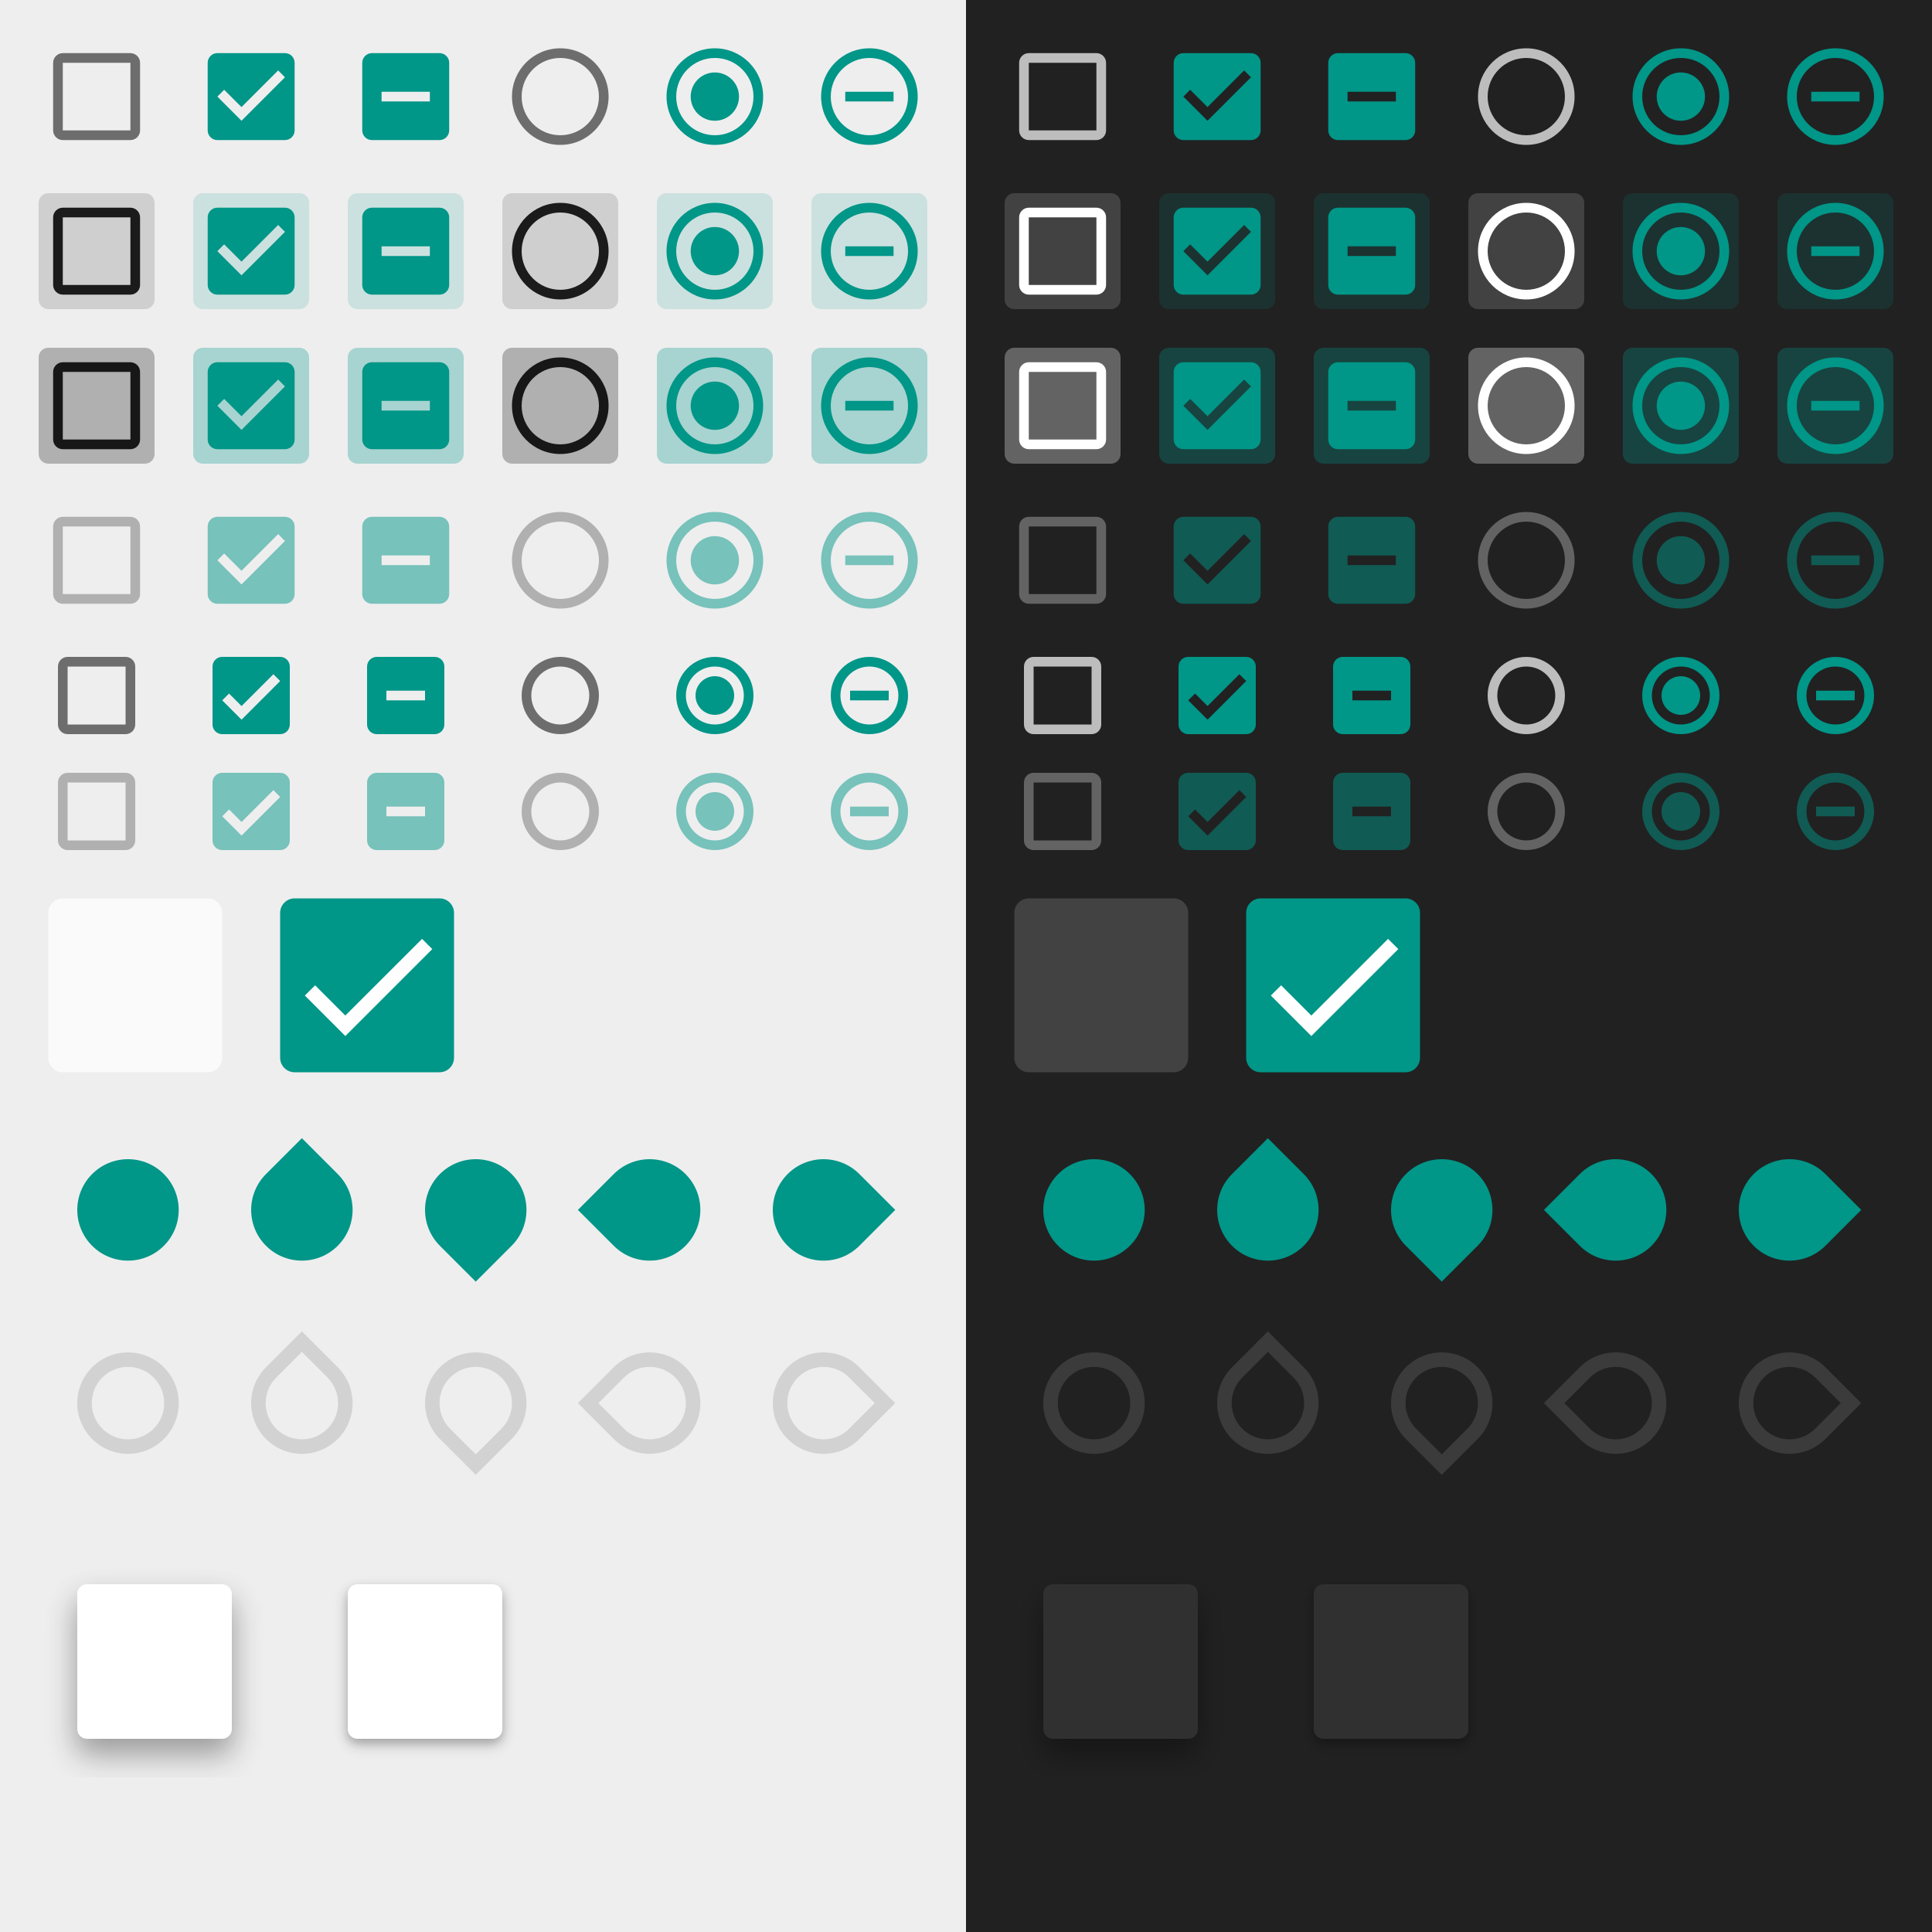
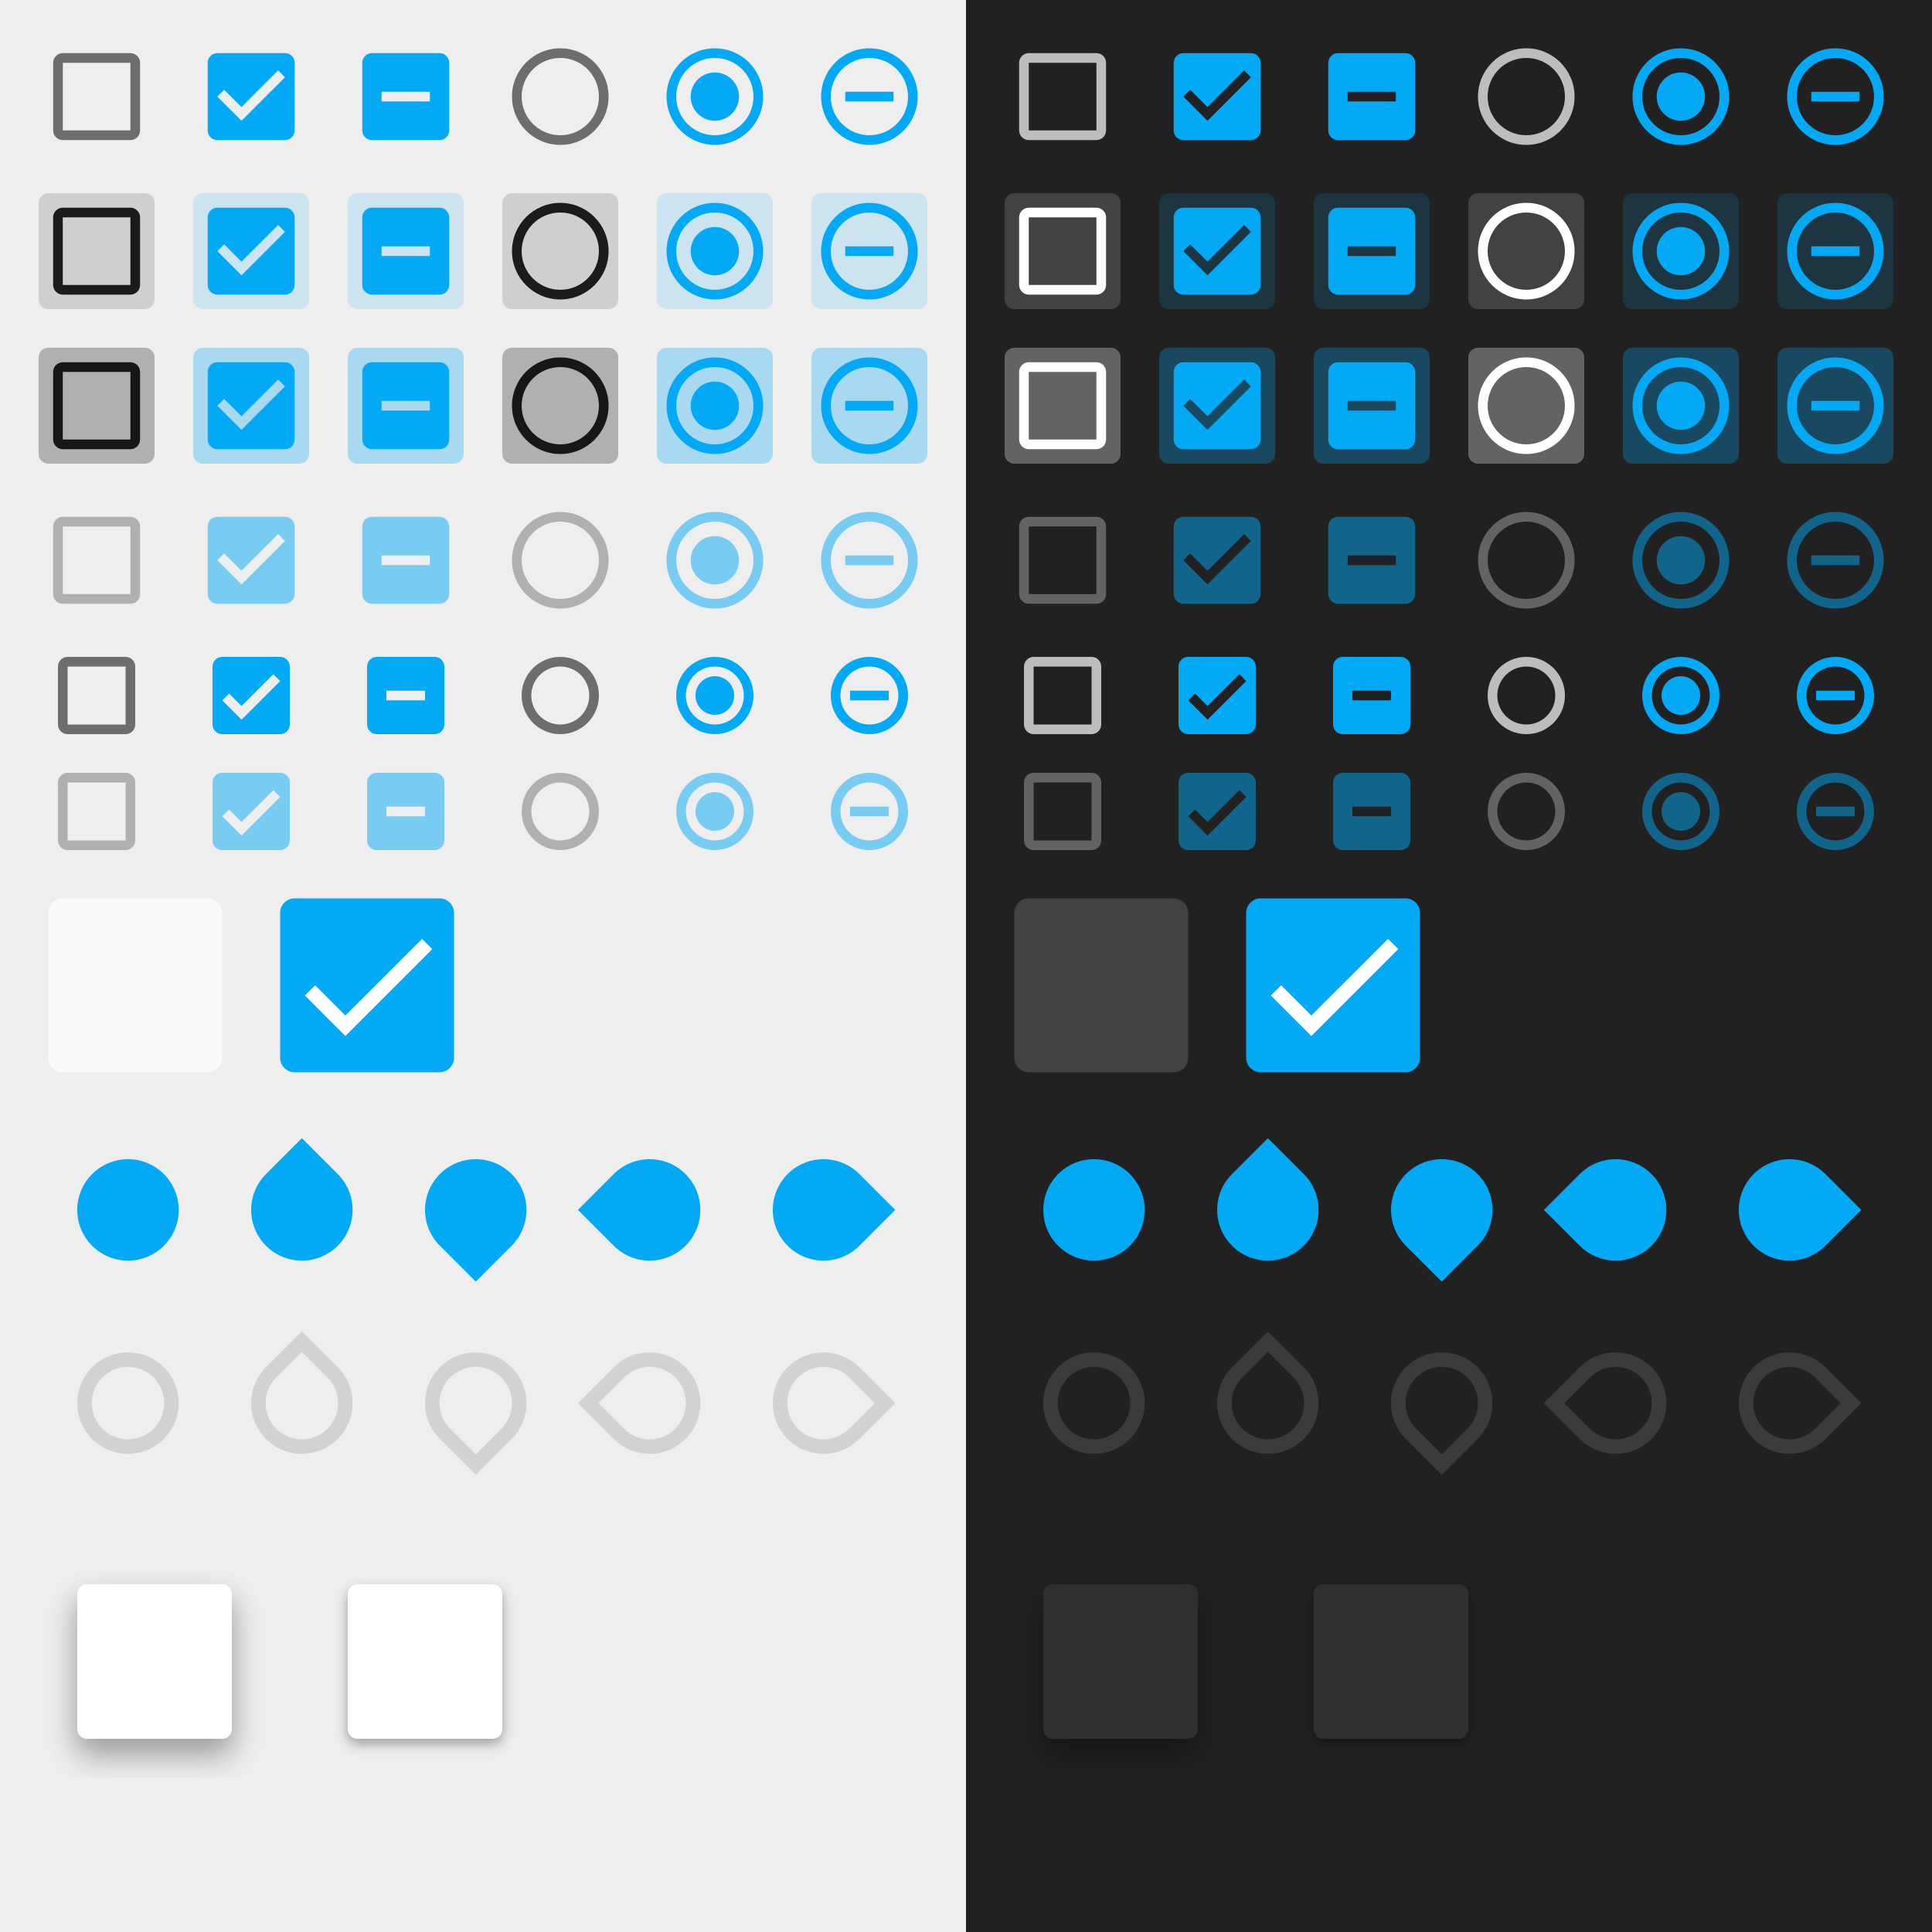
<svg xmlns="http://www.w3.org/2000/svg" xmlns:xlink="http://www.w3.org/1999/xlink" width="400" height="400" viewBox="0 0 400 400">
  <rect width="200" height="400" fill="url(#color-bg)" />
  <rect width="200" height="400" fill="url(#color-bg-dark)" x="200" />
  <defs>
    <linearGradient id="color-fg">
      <stop stop-color="#000000" stop-opacity="0.87" />
    </linearGradient>
    <linearGradient id="color-fg-dark">
      <stop stop-color="#FFFFFF" />
    </linearGradient>
    <linearGradient id="color-fg-secondary">
      <stop stop-color="#000000" stop-opacity="0.54" />
    </linearGradient>
    <linearGradient id="color-fg-secondary-dark">
      <stop stop-color="#FFFFFF" stop-opacity="0.7" />
    </linearGradient>
    <linearGradient id="color-fg-secondary-disabled">
      <stop stop-color="#000000" stop-opacity="0.26" />
    </linearGradient>
    <linearGradient id="color-fg-secondary-disabled-dark">
      <stop stop-color="#FFFFFF" stop-opacity="0.3" />
    </linearGradient>
    <linearGradient id="color-divider">
      <stop stop-color="#000000" stop-opacity="0.12" />
    </linearGradient>
    <linearGradient id="color-divider-dark">
      <stop stop-color="#FFFFFF" stop-opacity="0.12" />
    </linearGradient>
    <linearGradient id="color-accent">
-       <stop stop-color="#009688" />
+       <stop stop-color="#03A9F4" />
    </linearGradient>
    <linearGradient id="color-accent-disabled">
-       <stop stop-color="#009688" stop-opacity="0.5" />
+       <stop stop-color="#03A9F4" stop-opacity="0.5" />
    </linearGradient>
    <linearGradient id="color-bg">
      <stop stop-color="#EEEEEE" />
    </linearGradient>
    <linearGradient id="color-bg-dark">
      <stop stop-color="#212121" />
    </linearGradient>
    <linearGradient id="color-bg-lighter">
      <stop stop-color="#FAFAFA" />
    </linearGradient>
    <linearGradient id="color-bg-lighter-dark">
      <stop stop-color="#424242" />
    </linearGradient>
    <linearGradient id="color-base">
      <stop stop-color="#FFFFFF" />
    </linearGradient>
    <linearGradient id="color-base-dark">
      <stop stop-color="#303030" />
    </linearGradient>
    <filter id="1" color-interpolation-filters="sRGB" x="0" y="0" width="1" height="1">
      <feFlood flood-color="#000000" flood-opacity="0.12" result="flood" />
      <feComposite operator="in" in="flood" in2="SourceGraphic" result="composite1" />
      <feGaussianBlur stdDeviation="1.5" in="composite1" result="blur" />
      <feOffset dx="0" dy="1" result="offset" />
      <feComposite in="SourceGraphic" in2="offset" result="fbSourceGraphic" />
      <feFlood flood-color="#000000" flood-opacity="0.24" result="flood" />
      <feComposite operator="in" in="flood" in2="fbSourceGraphic" result="composite1" />
      <feGaussianBlur stdDeviation="1" in="composite1" result="blur" />
      <feOffset dx="0" dy="1" result="offset" />
      <feComposite in="fbSourceGraphic" in2="offset" result="composite2" />
    </filter>
    <filter id="2" color-interpolation-filters="sRGB" x="0" y="0" width="1" height="1">
      <feFlood flood-color="#000000" flood-opacity="0.16" result="flood" />
      <feComposite operator="in" in="flood" in2="SourceGraphic" result="composite1" />
      <feGaussianBlur stdDeviation="3" in="composite1" result="blur" />
      <feOffset dx="0" dy="3" result="offset" />
      <feComposite in="SourceGraphic" in2="offset" result="fbSourceGraphic" />
      <feFlood flood-color="#000000" flood-opacity="0.23" result="flood" />
      <feComposite operator="in" in="flood" in2="fbSourceGraphic" result="composite1" />
      <feGaussianBlur stdDeviation="3" in="composite1" result="blur" />
      <feOffset dx="0" dy="3" result="offset" />
      <feComposite in="fbSourceGraphic" in2="offset" result="composite2" />
    </filter>
    <path id="checkbox-unchecked-path" d="M19 5v14H5V5h14m0-2H5c-1.1 0-2 .9-2 2v14c0 1.1.9 2 2 2h14c1.1 0 2-.9 2-2V5c0-1.1-.9-2-2-2z" />
    <path id="checkbox-checked-path" d="M19 3H5c-1.11 0-2 .9-2 2v14c0 1.1.89 2 2 2h14c1.11 0 2-.9 2-2V5c0-1.1-.89-2-2-2zm-9 14l-5-5 1.41-1.41L10 14.17l7.59-7.59L19 8l-9 9z" />
    <path id="checkbox-mixed-path" d="M19 3H5c-1.1 0-2 .9-2 2v14c0 1.1.9 2 2 2h14c1.1 0 2-.9 2-2V5c0-1.1-.9-2-2-2zm-2 10H7v-2h10v2z" />
    <path id="radio-unchecked-path" d="M12 2C6.48 2 2 6.48 2 12s4.48 10 10 10 10-4.48 10-10S17.52 2 12 2zm0 18c-4.42 0-8-3.58-8-8s3.58-8 8-8 8 3.58 8 8-3.58 8-8 8z" />
    <path id="radio-checked-path" d="M12 7c-2.76 0-5 2.24-5 5s2.24 5 5 5 5-2.24 5-5-2.24-5-5-5zm0-5C6.48 2 2 6.48 2 12s4.48 10 10 10 10-4.48 10-10S17.52 2 12 2zm0 18c-4.42 0-8-3.58-8-8s3.58-8 8-8 8 3.58 8 8-3.58 8-8 8z" />
    <path id="radio-mixed-path" d="m12 2c-5.52 0-10 4.48-10 10s4.48 10 10 10 10-4.48 10-10-4.48-10-10-10zm0 2c4.42 0 8 3.58 8 8s-3.58 8-8 8-8-3.58-8-8 3.58-8 8-8zm-5 7v2h10v-2h-10z" />
    <path id="menu-checkbox-unchecked-path" d="m2 0a2 2 0 0 0 -2 2v12a2 2 0 0 0 2 2h12a2 2 0 0 0 2 -2v-12a2 2 0 0 0 -2 -2h-12zm0 2h12v12h-12v-12z" />
    <path id="menu-checkbox-checked-path" d="m2 0a2 2 0 0 0 -2 2v12a2 2 0 0 0 2 2h12a2 2 0 0 0 2 -2v-12a2 2 0 0 0 -2 -2h-12zm10.6 3.59l1.41 1.41-8 8-4-4 1.41-1.41 2.59 2.59 6.59-6.59z" />
    <path id="menu-checkbox-mixed-path" d="m2 0a2 2 0 0 0 -2 2v12a2 2 0 0 0 2 2h12a2 2 0 0 0 2 -2v-12a2 2 0 0 0 -2 -2h-12zm2 7h8v2h-8v-2z" />
    <path id="menu-radio-unchecked-path" d="m8 0a8 8 0 0 0 -8 8 8 8 0 0 0 8 8 8 8 0 0 0 8 -8 8 8 0 0 0 -8 -8zm0 2a6 6 0 0 1 6 6 6 6 0 0 1 -6 6 6 6 0 0 1 -6 -6 6 6 0 0 1 6 -6z" />
    <path id="menu-radio-checked-path" d="m8 0a8 8 0 0 0 -8 8 8 8 0 0 0 8 8 8 8 0 0 0 8 -8 8 8 0 0 0 -8 -8zm0 2a6 6 0 0 1 6 6 6 6 0 0 1 -6 6 6 6 0 0 1 -6 -6 6 6 0 0 1 6 -6zm0 2a4 4 0 0 0 -4 4 4 4 0 0 0 4 4 4 4 0 0 0 4 -4 4 4 0 0 0 -4 -4z" />
    <path id="menu-radio-mixed-path" d="m8 0a8 8 0 0 0 -8 8 8 8 0 0 0 8 8 8 8 0 0 0 8 -8 8 8 0 0 0 -8 -8zm0 2a6 6 0 0 1 6 6 6 6 0 0 1 -6 6 6 6 0 0 1 -6 -6 6 6 0 0 1 6 -6zm-4 5v2h8v-2h-8z" />
    <rect id="button-fill" width="24" height="24" rx="2" ry="2" />
    <path id="check-path" d="M9 16.17L4.83 12l-1.42 1.41L9 19 21 7l-1.41-1.41z" />
    <path id="slider-fill" d="M 21,10.5 A 10.5,10.5 0 0 1 10.5,21 10.5,10.5 0 0 1 0,10.5 10.5,10.5 0 0 1 10.5,0 10.5,10.5 0 0 1 21,10.5 Z" />
    <path id="slider-stroke" d="m10.5 0a10.5 10.5 0 0 0 -10.5 10.5 10.5 10.5 0 0 0 10.5 10.5 10.5 10.5 0 0 0 10.5 -10.5 10.5 10.5 0 0 0 -10.5 -10.5zm0 3a7.5 7.5 0 0 1 7.5 7.5 7.5 7.5 0 0 1 -7.5 7.5 7.5 7.5 0 0 1 -7.5 -7.5 7.5 7.5 0 0 1 7.5 -7.5z" />
    <path id="marks-slider-fill" d="m10.5 0a10.5 10.5 0 0 0 -10.5 10.5 10.5 10.5 0 0 0 10.5 10.5h10.5v-10.5a10.5 10.5 0 0 0 -10.5 -10.5z" />
    <path id="marks-slider-stroke" d="m10.5 0a10.5 10.5 0 0 0 -10.5 10.5 10.5 10.5 0 0 0 10.5 10.5h10.5v-10.5a10.5 10.5 0 0 0 -10.5 -10.5zm0 3a7.5 7.5 0 0 1 7.5 7.5v7.5h-7.5a7.5 7.5 0 0 1 -7.5 -7.5 7.5 7.5 0 0 1 7.5 -7.5z" />
    <rect id="box-fill" width="32" height="32" rx="2" ry="2" />
    <rect id="16x16" width="16" height="16" opacity="0" />
    <rect id="21x21" width="21" height="21" opacity="0" />
    <rect id="21x26" width="21" height="26" opacity="0" />
    <rect id="40x40" width="40" height="40" opacity="0" />
    <rect id="48x48" width="48" height="48" opacity="0" />
    <g id="base-checkbox-unchecked">
      <use xlink:href="#button-fill" opacity="0" />
      <use xlink:href="#checkbox-unchecked-path" />
    </g>
    <g id="base-checkbox-unchecked-hover">
      <use xlink:href="#button-fill" opacity="0.15" />
      <use xlink:href="#checkbox-unchecked-path" />
    </g>
    <g id="base-checkbox-unchecked-active">
      <use xlink:href="#button-fill" opacity="0.3" />
      <use xlink:href="#checkbox-unchecked-path" />
    </g>
    <g id="base-checkbox-checked">
      <use xlink:href="#button-fill" opacity="0" />
      <use xlink:href="#checkbox-checked-path" />
    </g>
    <g id="base-checkbox-checked-hover">
      <use xlink:href="#button-fill" opacity="0.15" />
      <use xlink:href="#checkbox-checked-path" />
    </g>
    <g id="base-checkbox-checked-active">
      <use xlink:href="#button-fill" opacity="0.3" />
      <use xlink:href="#checkbox-checked-path" />
    </g>
    <g id="base-checkbox-mixed">
      <use xlink:href="#button-fill" opacity="0" />
      <use xlink:href="#checkbox-mixed-path" />
    </g>
    <g id="base-checkbox-mixed-hover">
      <use xlink:href="#button-fill" opacity="0.15" />
      <use xlink:href="#checkbox-mixed-path" />
    </g>
    <g id="base-checkbox-mixed-active">
      <use xlink:href="#button-fill" opacity="0.3" />
      <use xlink:href="#checkbox-mixed-path" />
    </g>
    <g id="base-radio-unchecked">
      <use xlink:href="#button-fill" opacity="0" />
      <use xlink:href="#radio-unchecked-path" />
    </g>
    <g id="base-radio-unchecked-hover">
      <use xlink:href="#button-fill" opacity="0.15" />
      <use xlink:href="#radio-unchecked-path" />
    </g>
    <g id="base-radio-unchecked-active">
      <use xlink:href="#button-fill" opacity="0.3" />
      <use xlink:href="#radio-unchecked-path" />
    </g>
    <g id="base-radio-checked">
      <use xlink:href="#button-fill" opacity="0" />
      <use xlink:href="#radio-checked-path" />
    </g>
    <g id="base-radio-checked-hover">
      <use xlink:href="#button-fill" opacity="0.15" />
      <use xlink:href="#radio-checked-path" />
    </g>
    <g id="base-radio-checked-active">
      <use xlink:href="#button-fill" opacity="0.3" />
      <use xlink:href="#radio-checked-path" />
    </g>
    <g id="base-radio-mixed">
      <use xlink:href="#button-fill" opacity="0" />
      <use xlink:href="#radio-mixed-path" />
    </g>
    <g id="base-radio-mixed-hover">
      <use xlink:href="#button-fill" opacity="0.15" />
      <use xlink:href="#radio-mixed-path" />
    </g>
    <g id="base-radio-mixed-active">
      <use xlink:href="#button-fill" opacity="0.3" />
      <use xlink:href="#radio-mixed-path" />
    </g>
    <g id="base-menu-checkbox-unchecked">
      <use xlink:href="#16x16" />
      <use xlink:href="#menu-checkbox-unchecked-path" />
    </g>
    <g id="base-menu-checkbox-checked">
      <use xlink:href="#16x16" />
      <use xlink:href="#menu-checkbox-checked-path" />
    </g>
    <g id="base-menu-checkbox-mixed">
      <use xlink:href="#16x16" />
      <use xlink:href="#menu-checkbox-mixed-path" />
    </g>
    <g id="base-menu-radio-unchecked">
      <use xlink:href="#16x16" />
      <use xlink:href="#menu-radio-unchecked-path" />
    </g>
    <g id="base-menu-radio-checked">
      <use xlink:href="#16x16" />
      <use xlink:href="#menu-radio-checked-path" />
    </g>
    <g id="base-menu-radio-mixed">
      <use xlink:href="#16x16" />
      <use xlink:href="#menu-radio-mixed-path" />
    </g>
    <g id="base-selectionmode-checkbox-unchecked">
      <use xlink:href="#40x40" />
      <use xlink:href="#button-fill" transform="matrix(1.5 0 0 1.5 2 2)" />
    </g>
    <g id="base-selectionmode-checkbox-checked">
      <use xlink:href="#40x40" />
      <use xlink:href="#button-fill" transform="matrix(1.5 0 0 1.5 2 2)" fill="url(#color-accent)" />
      <use xlink:href="#check-path" transform="matrix(1.5 0 0 1.5 2 2)" fill="url(#color-fg-dark)" />
    </g>
    <g id="base-scale-slider">
      <use xlink:href="#21x21" />
      <use xlink:href="#slider-fill" fill="url(#color-accent)" />
    </g>
    <g id="base-scale-slider-disabled">
      <use xlink:href="#21x21" />
      <use xlink:href="#slider-fill" fill="url(#color-bg)" />
      <use xlink:href="#slider-stroke" fill="url(#color-divider)" />
    </g>
    <g id="base-scale-slider-disabled-dark">
      <use xlink:href="#21x21" />
      <use xlink:href="#slider-fill" fill="url(#color-bg-dark)" />
      <use xlink:href="#slider-stroke" fill="url(#color-divider-dark)" />
    </g>
    <g id="base-scale-horz-marks-after-slider">
      <use xlink:href="#21x26" />
      <use xlink:href="#marks-slider-fill" transform="rotate(45 10.5 10.5)" fill="url(#color-accent)" />
    </g>
    <use xlink:href="#base-scale-horz-marks-after-slider" id="base-scale-vert-marks-before-slider" transform="rotate(90 10.5 10.5)" />
    <use xlink:href="#base-scale-horz-marks-after-slider" id="base-scale-horz-marks-before-slider" transform="rotate(180 10.5 10.5)" />
    <use xlink:href="#base-scale-horz-marks-after-slider" id="base-scale-vert-marks-after-slider" transform="rotate(270 10.5 10.5)" />
    <g id="base-scale-horz-marks-after-slider-disabled">
      <use xlink:href="#21x26" />
      <use xlink:href="#marks-slider-fill" transform="rotate(45 10.5 10.5)" fill="url(#color-bg)" />
      <use xlink:href="#marks-slider-stroke" transform="rotate(45 10.5 10.5)" fill="url(#color-divider)" />
    </g>
    <use xlink:href="#base-scale-horz-marks-after-slider-disabled" id="base-scale-vert-marks-before-slider-disabled" transform="rotate(90 10.5 10.5)" />
    <use xlink:href="#base-scale-horz-marks-after-slider-disabled" id="base-scale-horz-marks-before-slider-disabled" transform="rotate(180 10.5 10.5)" />
    <use xlink:href="#base-scale-horz-marks-after-slider-disabled" id="base-scale-vert-marks-after-slider-disabled" transform="rotate(270 10.5 10.5)" />
    <g id="base-scale-horz-marks-after-slider-disabled-dark">
      <use xlink:href="#21x26" />
      <use xlink:href="#marks-slider-fill" transform="rotate(45 10.5 10.5)" fill="url(#color-bg-dark)" />
      <use xlink:href="#marks-slider-stroke" transform="rotate(45 10.5 10.5)" fill="url(#color-divider-dark)" />
    </g>
    <use xlink:href="#base-scale-horz-marks-after-slider-disabled-dark" id="base-scale-vert-marks-before-slider-disabled-dark" transform="rotate(90 10.5 10.5)" />
    <use xlink:href="#base-scale-horz-marks-after-slider-disabled-dark" id="base-scale-horz-marks-before-slider-disabled-dark" transform="rotate(180 10.5 10.5)" />
    <use xlink:href="#base-scale-horz-marks-after-slider-disabled-dark" id="base-scale-vert-marks-after-slider-disabled-dark" transform="rotate(270 10.5 10.5)" />
    <g id="base-box">
      <use xlink:href="#48x48" />
      <use xlink:href="#box-fill" x="8" y="8" />
    </g>
  </defs>
  <use x="8" y="8" xlink:href="#base-checkbox-unchecked" fill="url(#color-fg-secondary)" id="checkbox-unchecked" />
  <use x="8" y="40" xlink:href="#base-checkbox-unchecked-hover" fill="url(#color-fg)" id="checkbox-unchecked-hover" />
  <use x="8" y="72" xlink:href="#base-checkbox-unchecked-active" fill="url(#color-fg)" id="checkbox-unchecked-active" />
  <use x="8" y="104" xlink:href="#base-checkbox-unchecked" fill="url(#color-fg-secondary-disabled)" id="checkbox-unchecked-disabled" />
  <use x="40" y="8" xlink:href="#base-checkbox-checked" fill="url(#color-accent)" id="checkbox-checked" />
  <use x="40" y="40" xlink:href="#base-checkbox-checked-hover" fill="url(#color-accent)" id="checkbox-checked-hover" />
  <use x="40" y="72" xlink:href="#base-checkbox-checked-active" fill="url(#color-accent)" id="checkbox-checked-active" />
  <use x="40" y="104" xlink:href="#base-checkbox-checked" fill="url(#color-accent-disabled)" id="checkbox-checked-disabled" />
  <use x="72" y="8" xlink:href="#base-checkbox-mixed" fill="url(#color-accent)" id="checkbox-mixed" />
  <use x="72" y="40" xlink:href="#base-checkbox-mixed-hover" fill="url(#color-accent)" id="checkbox-mixed-hover" />
  <use x="72" y="72" xlink:href="#base-checkbox-mixed-active" fill="url(#color-accent)" id="checkbox-mixed-active" />
  <use x="72" y="104" xlink:href="#base-checkbox-mixed" fill="url(#color-accent-disabled)" id="checkbox-mixed-disabled" />
  <use x="104" y="8" xlink:href="#base-radio-unchecked" fill="url(#color-fg-secondary)" id="radio-unchecked" />
  <use x="104" y="40" xlink:href="#base-radio-unchecked-hover" fill="url(#color-fg)" id="radio-unchecked-hover" />
  <use x="104" y="72" xlink:href="#base-radio-unchecked-active" fill="url(#color-fg)" id="radio-unchecked-active" />
  <use x="104" y="104" xlink:href="#base-radio-unchecked" fill="url(#color-fg-secondary-disabled)" id="radio-unchecked-disabled" />
  <use x="136" y="8" xlink:href="#base-radio-checked" fill="url(#color-accent)" id="radio-checked" />
  <use x="136" y="40" xlink:href="#base-radio-checked-hover" fill="url(#color-accent)" id="radio-checked-hover" />
  <use x="136" y="72" xlink:href="#base-radio-checked-active" fill="url(#color-accent)" id="radio-checked-active" />
  <use x="136" y="104" xlink:href="#base-radio-checked" fill="url(#color-accent-disabled)" id="radio-checked-disabled" />
  <use x="168" y="8" xlink:href="#base-radio-mixed" fill="url(#color-accent)" id="radio-mixed" />
  <use x="168" y="40" xlink:href="#base-radio-mixed-hover" fill="url(#color-accent)" id="radio-mixed-hover" />
  <use x="168" y="72" xlink:href="#base-radio-mixed-active" fill="url(#color-accent)" id="radio-mixed-active" />
  <use x="168" y="104" xlink:href="#base-radio-mixed" fill="url(#color-accent-disabled)" id="radio-mixed-disabled" />
  <use x="12" y="136" xlink:href="#base-menu-checkbox-unchecked" fill="url(#color-fg-secondary)" id="menu-checkbox-unchecked" />
  <use x="12" y="160" xlink:href="#base-menu-checkbox-unchecked" fill="url(#color-fg-secondary-disabled)" id="menu-checkbox-unchecked-disabled" />
  <use x="44" y="136" xlink:href="#base-menu-checkbox-checked" fill="url(#color-accent)" id="menu-checkbox-checked" />
  <use x="44" y="160" xlink:href="#base-menu-checkbox-checked" fill="url(#color-accent-disabled)" id="menu-checkbox-checked-disabled" />
  <use x="76" y="136" xlink:href="#base-menu-checkbox-mixed" fill="url(#color-accent)" id="menu-checkbox-mixed" />
  <use x="76" y="160" xlink:href="#base-menu-checkbox-mixed" fill="url(#color-accent-disabled)" id="menu-checkbox-mixed-disabled" />
  <use x="108" y="136" xlink:href="#base-menu-radio-unchecked" fill="url(#color-fg-secondary)" id="menu-radio-unchecked" />
  <use x="108" y="160" xlink:href="#base-menu-radio-unchecked" fill="url(#color-fg-secondary-disabled)" id="menu-radio-unchecked-disabled" />
  <use x="140" y="136" xlink:href="#base-menu-radio-checked" fill="url(#color-accent)" id="menu-radio-checked" />
  <use x="140" y="160" xlink:href="#base-menu-radio-checked" fill="url(#color-accent-disabled)" id="menu-radio-checked-disabled" />
  <use x="172" y="136" xlink:href="#base-menu-radio-mixed" fill="url(#color-accent)" id="menu-radio-mixed" />
  <use x="172" y="160" xlink:href="#base-menu-radio-mixed" fill="url(#color-accent-disabled)" id="menu-radio-mixed-disabled" />
  <use x="8" y="184" xlink:href="#base-selectionmode-checkbox-unchecked" fill="url(#color-bg-lighter)" id="selectionmode-checkbox-unchecked" />
  <use x="56" y="184" xlink:href="#base-selectionmode-checkbox-checked" id="selectionmode-checkbox-checked" />
  <use x="16" y="240" xlink:href="#base-scale-slider" id="scale-slider" />
  <use x="16" y="280" xlink:href="#base-scale-slider-disabled" id="scale-slider-disabled" />
  <use x="52" y="240" xlink:href="#base-scale-horz-marks-before-slider" id="scale-horz-marks-before-slider" />
  <use x="52" y="280" xlink:href="#base-scale-horz-marks-before-slider-disabled" id="scale-horz-marks-before-slider-disabled" />
  <use x="88" y="240" xlink:href="#base-scale-horz-marks-after-slider" id="scale-horz-marks-after-slider" />
  <use x="88" y="280" xlink:href="#base-scale-horz-marks-after-slider-disabled" id="scale-horz-marks-after-slider-disabled" />
  <use x="124" y="240" xlink:href="#base-scale-vert-marks-before-slider" id="scale-vert-marks-before-slider" />
  <use x="124" y="280" xlink:href="#base-scale-vert-marks-before-slider-disabled" id="scale-vert-marks-before-slider-disabled" />
  <use x="160" y="240" xlink:href="#base-scale-vert-marks-after-slider" id="scale-vert-marks-after-slider" />
  <use x="160" y="280" xlink:href="#base-scale-vert-marks-after-slider-disabled" id="scale-vert-marks-after-slider-disabled" />
  <use x="8" y="320" xlink:href="#base-box" fill="url(#color-base)" filter="url(#2)" id="box-shadow" />
  <use x="64" y="320" xlink:href="#base-box" fill="url(#color-base)" filter="url(#1)" id="box-shadow-backdrop" />
  <use x="208" y="8" xlink:href="#base-checkbox-unchecked" fill="url(#color-fg-secondary-dark)" id="checkbox-unchecked-dark" />
  <use x="208" y="40" xlink:href="#base-checkbox-unchecked-hover" fill="url(#color-fg-dark)" id="checkbox-unchecked-hover-dark" />
  <use x="208" y="72" xlink:href="#base-checkbox-unchecked-active" fill="url(#color-fg-dark)" id="checkbox-unchecked-active-dark" />
  <use x="208" y="104" xlink:href="#base-checkbox-unchecked" fill="url(#color-fg-secondary-disabled-dark)" id="checkbox-unchecked-disabled-dark" />
  <use x="240" y="8" xlink:href="#base-checkbox-checked" fill="url(#color-accent)" id="checkbox-checked-dark" />
  <use x="240" y="40" xlink:href="#base-checkbox-checked-hover" fill="url(#color-accent)" id="checkbox-checked-hover-dark" />
  <use x="240" y="72" xlink:href="#base-checkbox-checked-active" fill="url(#color-accent)" id="checkbox-checked-active-dark" />
  <use x="240" y="104" xlink:href="#base-checkbox-checked" fill="url(#color-accent-disabled)" id="checkbox-checked-disabled-dark" />
  <use x="272" y="8" xlink:href="#base-checkbox-mixed" fill="url(#color-accent)" id="checkbox-mixed-dark" />
  <use x="272" y="40" xlink:href="#base-checkbox-mixed-hover" fill="url(#color-accent)" id="checkbox-mixed-hover-dark" />
  <use x="272" y="72" xlink:href="#base-checkbox-mixed-active" fill="url(#color-accent)" id="checkbox-mixed-active-dark" />
  <use x="272" y="104" xlink:href="#base-checkbox-mixed" fill="url(#color-accent-disabled)" id="checkbox-mixed-disabled-dark" />
  <use x="304" y="8" xlink:href="#base-radio-unchecked" fill="url(#color-fg-secondary-dark)" id="radio-unchecked-dark" />
  <use x="304" y="40" xlink:href="#base-radio-unchecked-hover" fill="url(#color-fg-dark)" id="radio-unchecked-hover-dark" />
  <use x="304" y="72" xlink:href="#base-radio-unchecked-active" fill="url(#color-fg-dark)" id="radio-unchecked-active-dark" />
  <use x="304" y="104" xlink:href="#base-radio-unchecked" fill="url(#color-fg-secondary-disabled-dark)" id="radio-unchecked-disabled-dark" />
  <use x="336" y="8" xlink:href="#base-radio-checked" fill="url(#color-accent)" id="radio-checked-dark" />
  <use x="336" y="40" xlink:href="#base-radio-checked-hover" fill="url(#color-accent)" id="radio-checked-hover-dark" />
  <use x="336" y="72" xlink:href="#base-radio-checked-active" fill="url(#color-accent)" id="radio-checked-active-dark" />
  <use x="336" y="104" xlink:href="#base-radio-checked" fill="url(#color-accent-disabled)" id="radio-checked-disabled-dark" />
  <use x="368" y="8" xlink:href="#base-radio-mixed" fill="url(#color-accent)" id="radio-mixed-dark" />
  <use x="368" y="40" xlink:href="#base-radio-mixed-hover" fill="url(#color-accent)" id="radio-mixed-hover-dark" />
  <use x="368" y="72" xlink:href="#base-radio-mixed-active" fill="url(#color-accent)" id="radio-mixed-active-dark" />
  <use x="368" y="104" xlink:href="#base-radio-mixed" fill="url(#color-accent-disabled)" id="radio-mixed-disabled-dark" />
  <use x="212" y="136" xlink:href="#base-menu-checkbox-unchecked" fill="url(#color-fg-secondary-dark)" id="menu-checkbox-unchecked-dark" />
  <use x="212" y="160" xlink:href="#base-menu-checkbox-unchecked" fill="url(#color-fg-secondary-disabled-dark)" id="menu-checkbox-unchecked-disabled-dark" />
  <use x="244" y="136" xlink:href="#base-menu-checkbox-checked" fill="url(#color-accent)" id="menu-checkbox-checked-dark" />
  <use x="244" y="160" xlink:href="#base-menu-checkbox-checked" fill="url(#color-accent-disabled)" id="menu-checkbox-checked-disabled-dark" />
  <use x="276" y="136" xlink:href="#base-menu-checkbox-mixed" fill="url(#color-accent)" id="menu-checkbox-mixed-dark" />
  <use x="276" y="160" xlink:href="#base-menu-checkbox-mixed" fill="url(#color-accent-disabled)" id="menu-checkbox-mixed-disabled-dark" />
  <use x="308" y="136" xlink:href="#base-menu-radio-unchecked" fill="url(#color-fg-secondary-dark)" id="menu-radio-unchecked-dark" />
  <use x="308" y="160" xlink:href="#base-menu-radio-unchecked" fill="url(#color-fg-secondary-disabled-dark)" id="menu-radio-unchecked-disabled-dark" />
  <use x="340" y="136" xlink:href="#base-menu-radio-checked" fill="url(#color-accent)" id="menu-radio-checked-dark" />
  <use x="340" y="160" xlink:href="#base-menu-radio-checked" fill="url(#color-accent-disabled)" id="menu-radio-checked-disabled-dark" />
  <use x="372" y="136" xlink:href="#base-menu-radio-mixed" fill="url(#color-accent)" id="menu-radio-mixed-dark" />
  <use x="372" y="160" xlink:href="#base-menu-radio-mixed" fill="url(#color-accent-disabled)" id="menu-radio-mixed-disabled-dark" />
  <use x="208" y="184" xlink:href="#base-selectionmode-checkbox-unchecked" fill="url(#color-bg-lighter-dark)" id="selectionmode-checkbox-unchecked-dark" />
  <use x="256" y="184" xlink:href="#base-selectionmode-checkbox-checked" id="selectionmode-checkbox-checked-dark" />
  <use x="216" y="240" xlink:href="#base-scale-slider" id="scale-slider-dark" />
  <use x="216" y="280" xlink:href="#base-scale-slider-disabled-dark" id="scale-slider-disabled-dark" />
  <use x="252" y="240" xlink:href="#base-scale-horz-marks-before-slider" id="scale-horz-marks-before-slider-dark" />
  <use x="252" y="280" xlink:href="#base-scale-horz-marks-before-slider-disabled-dark" id="scale-horz-marks-before-slider-disabled-dark" />
  <use x="288" y="240" xlink:href="#base-scale-horz-marks-after-slider" id="scale-horz-marks-after-slider-dark" />
  <use x="288" y="280" xlink:href="#base-scale-horz-marks-after-slider-disabled-dark" id="scale-horz-marks-after-slider-disabled-dark" />
  <use x="324" y="240" xlink:href="#base-scale-vert-marks-before-slider" id="scale-vert-marks-before-slider-dark" />
  <use x="324" y="280" xlink:href="#base-scale-vert-marks-before-slider-disabled-dark" id="scale-vert-marks-before-slider-disabled-dark" />
  <use x="360" y="240" xlink:href="#base-scale-vert-marks-after-slider" id="scale-vert-marks-after-slider-dark" />
  <use x="360" y="280" xlink:href="#base-scale-vert-marks-after-slider-disabled-dark" id="scale-vert-marks-after-slider-disabled-dark" />
  <use x="208" y="320" xlink:href="#base-box" fill="url(#color-base-dark)" filter="url(#2)" id="box-shadow-dark" />
  <use x="264" y="320" xlink:href="#base-box" fill="url(#color-base-dark)" filter="url(#1)" id="box-shadow-backdrop-dark" />
</svg>
